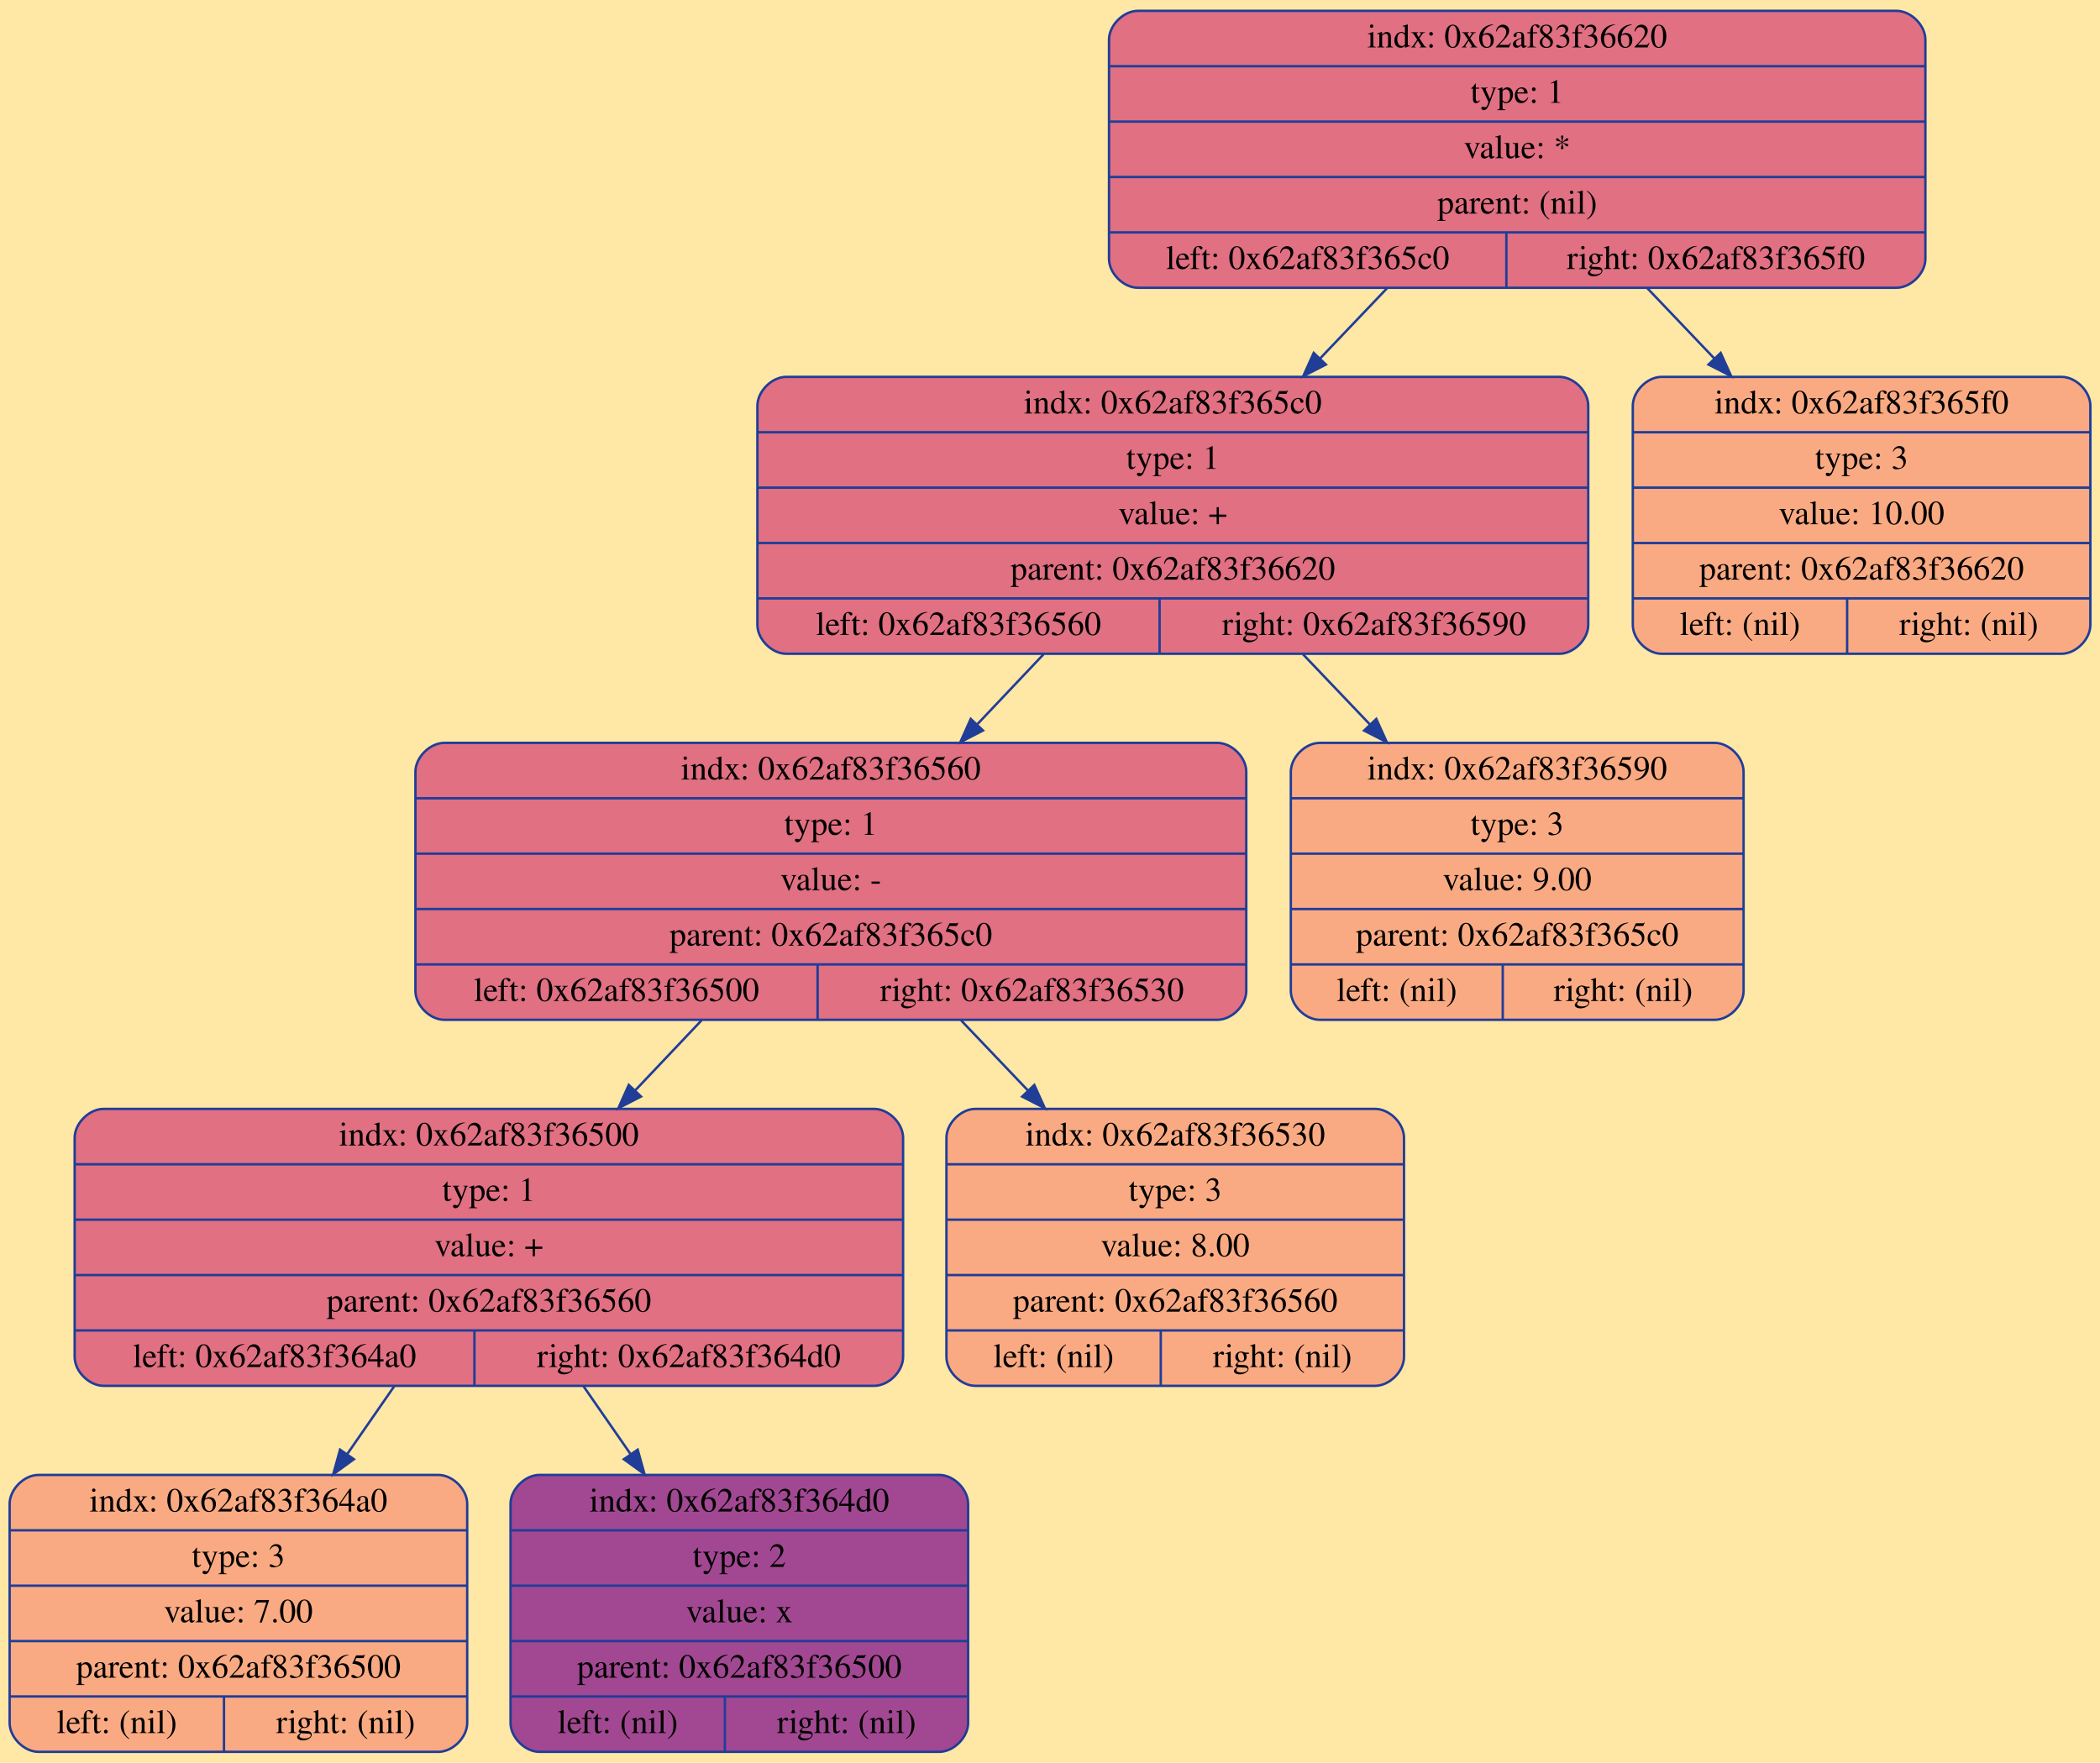
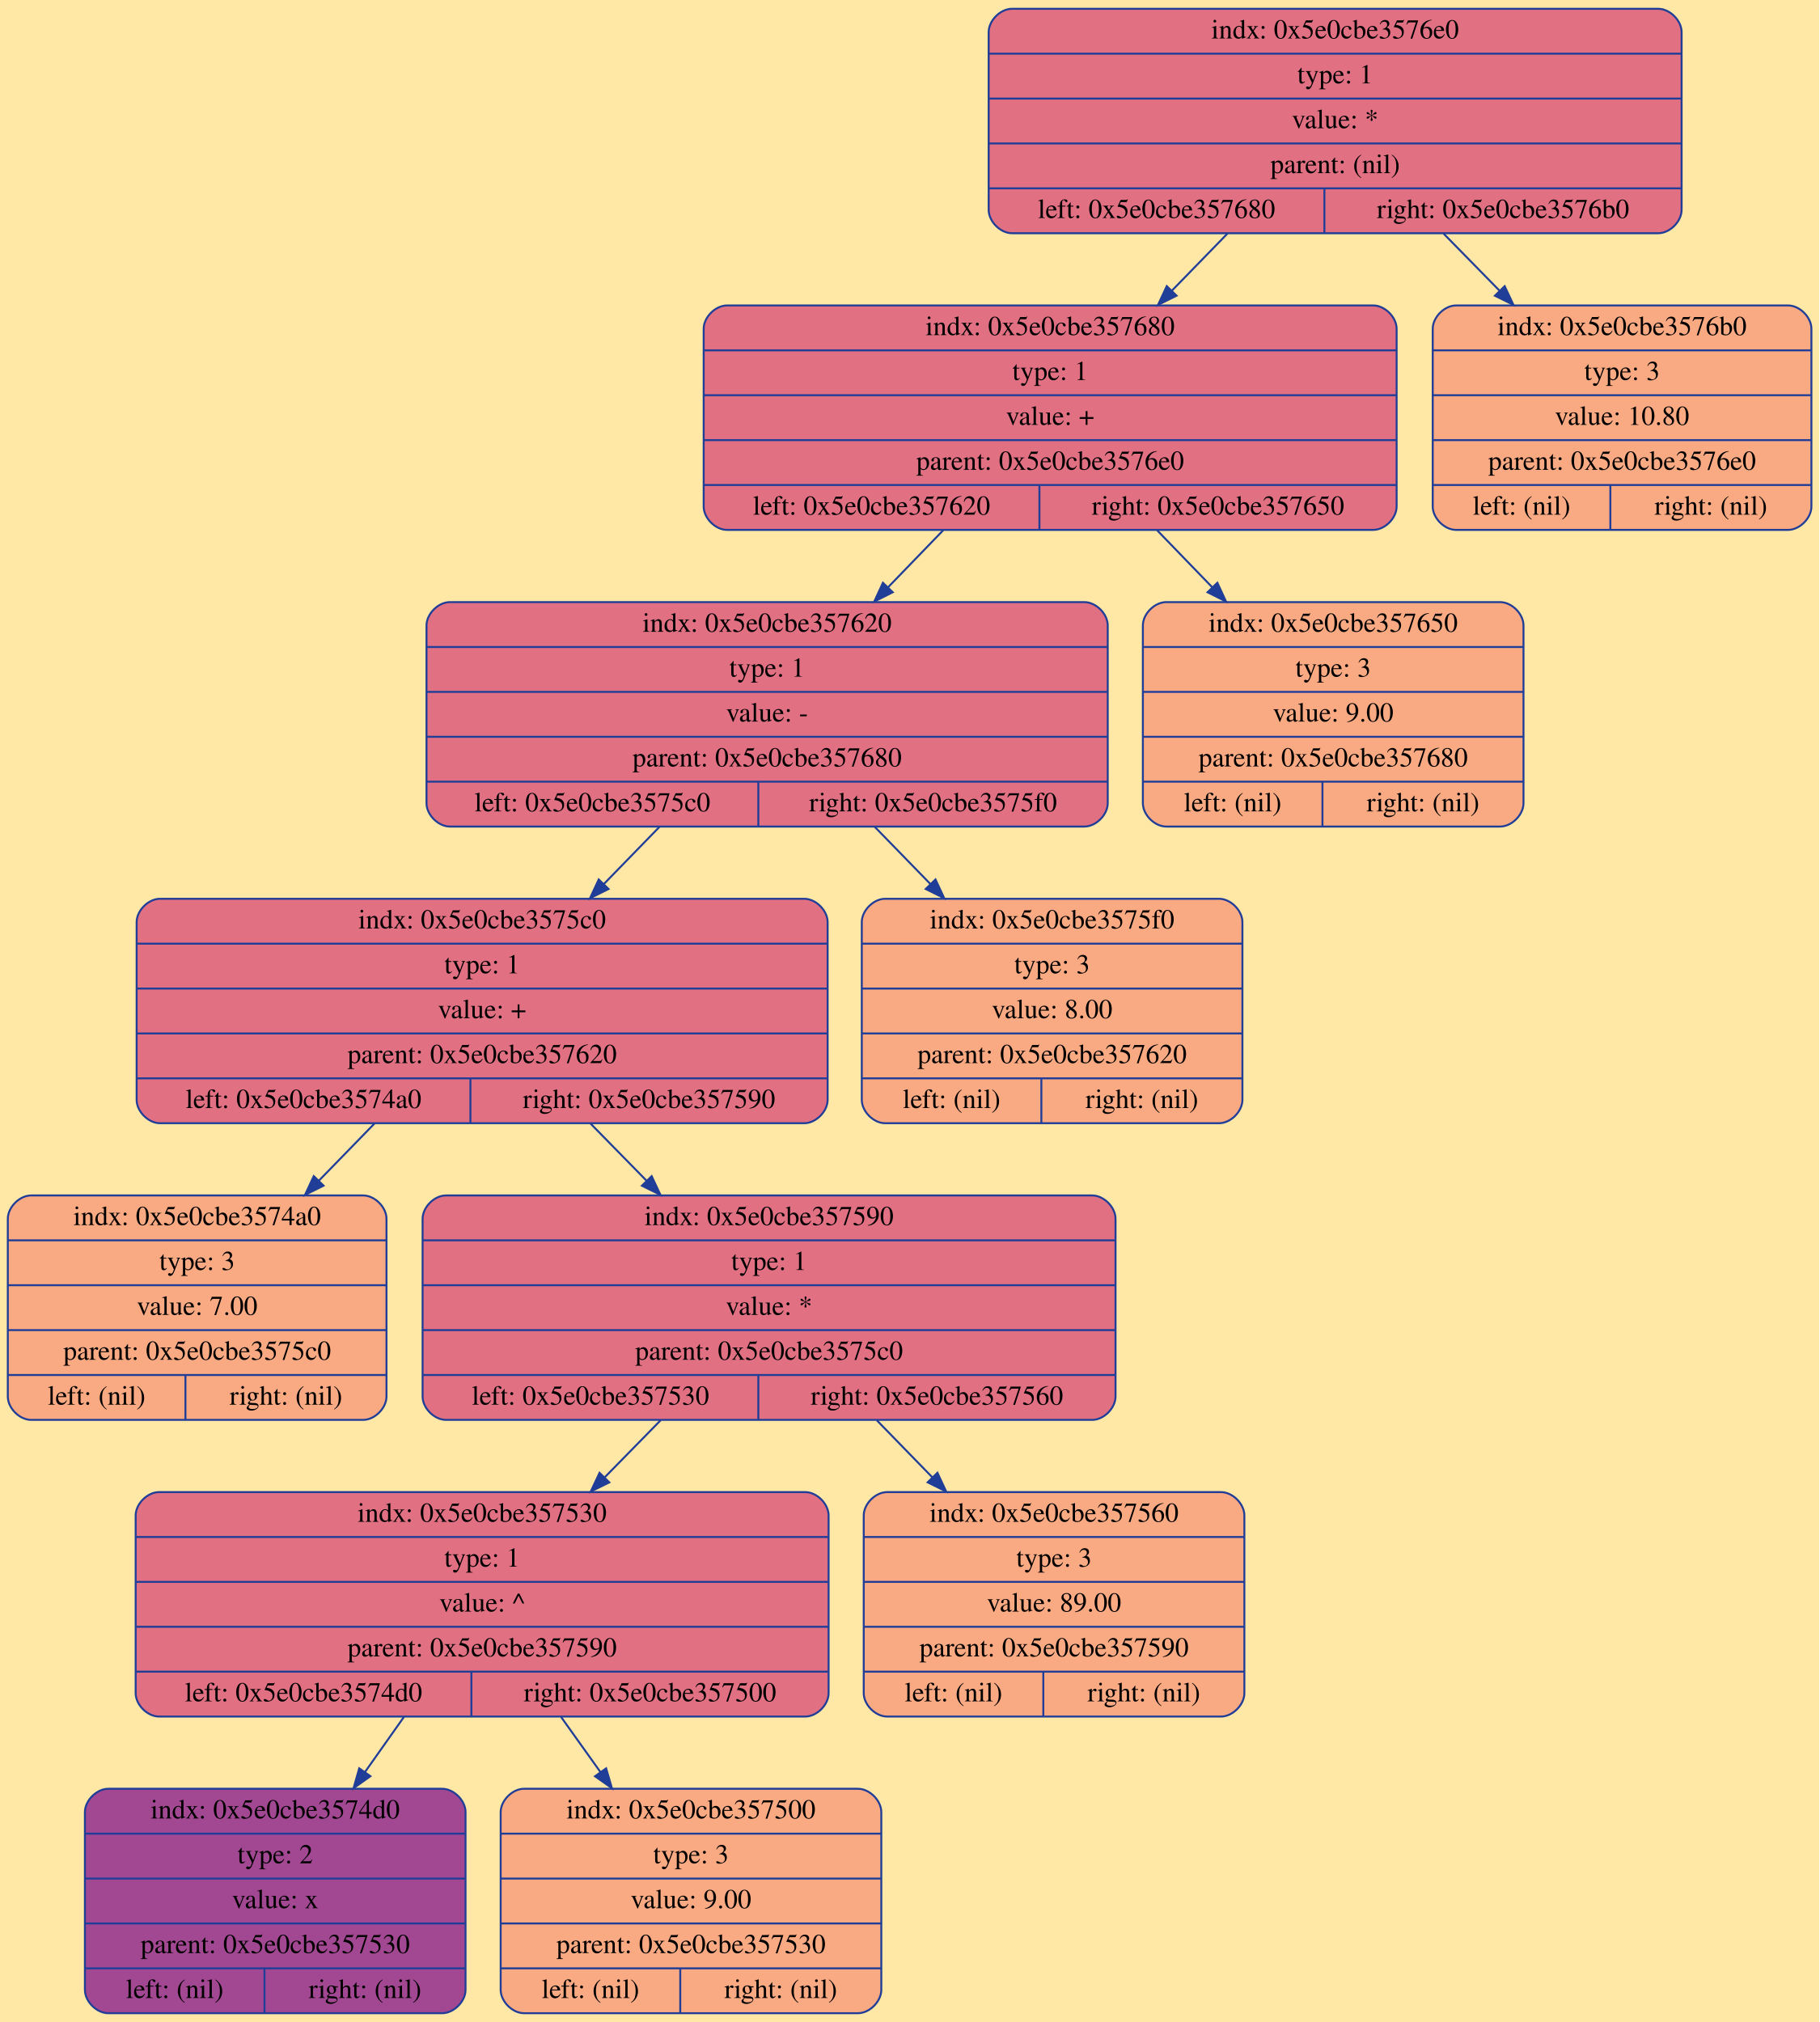
- <svg xmlns="http://www.w3.org/2000/svg" width="872pt" height="732pt" viewBox="0.00 0.00 872.00 732.00">
-   <g id="graph0" class="graph" transform="scale(1 1) rotate(0) translate(4 728)">
-     <polygon fill="#ffe7a5" stroke="transparent" points="-4,4 -4,-728 868,-728 868,4 -4,4" />
+ <svg xmlns="http://www.w3.org/2000/svg" width="932pt" height="1036pt" viewBox="0.00 0.00 932.00 1036.00">
+   <g id="graph0" class="graph" transform="scale(1 1) rotate(0) translate(4 1032)">
+     <polygon fill="#ffe7a5" stroke="transparent" points="-4,4 -4,-1032 928,-1032 928,4 -4,4" />
    <g id="node1" class="node">
-       <path fill="#e07082" stroke="#203d98" d="M468.5,-608.5C468.5,-608.5 783.5,-608.5 783.5,-608.5 789.5,-608.5 795.5,-614.5 795.5,-620.5 795.5,-620.5 795.5,-711.5 795.5,-711.5 795.5,-717.5 789.5,-723.5 783.5,-723.5 783.5,-723.5 468.5,-723.5 468.5,-723.5 462.5,-723.5 456.5,-717.5 456.5,-711.5 456.5,-711.5 456.5,-620.5 456.5,-620.5 456.5,-614.5 462.5,-608.5 468.5,-608.5" />
-       <text text-anchor="middle" x="626" y="-708.3" font-family="Times,serif" font-size="14.00">indx: 0x62af83f36620</text>
-       <polyline fill="none" stroke="#203d98" points="456.5,-700.5 795.5,-700.5 " />
-       <text text-anchor="middle" x="626" y="-685.3" font-family="Times,serif" font-size="14.00">type: 1</text>
-       <polyline fill="none" stroke="#203d98" points="456.5,-677.5 795.5,-677.5 " />
-       <text text-anchor="middle" x="626" y="-662.3" font-family="Times,serif" font-size="14.00">value: *</text>
-       <polyline fill="none" stroke="#203d98" points="456.5,-654.5 795.5,-654.5 " />
-       <text text-anchor="middle" x="626" y="-639.3" font-family="Times,serif" font-size="14.00">parent: (nil)</text>
-       <polyline fill="none" stroke="#203d98" points="456.5,-631.5 795.5,-631.5 " />
-       <text text-anchor="middle" x="539" y="-616.3" font-family="Times,serif" font-size="14.00">left: 0x62af83f365c0</text>
-       <polyline fill="none" stroke="#203d98" points="621.5,-608.5 621.5,-631.5 " />
-       <text text-anchor="middle" x="708.5" y="-616.3" font-family="Times,serif" font-size="14.00">right: 0x62af83f365f0</text>
+       <path fill="#e07082" stroke="#203d98" d="M514.5,-912.5C514.5,-912.5 845.5,-912.5 845.5,-912.5 851.5,-912.5 857.5,-918.5 857.5,-924.5 857.5,-924.5 857.5,-1015.5 857.5,-1015.5 857.5,-1021.5 851.5,-1027.5 845.5,-1027.5 845.5,-1027.5 514.5,-1027.5 514.5,-1027.5 508.5,-1027.5 502.5,-1021.5 502.5,-1015.5 502.5,-1015.5 502.5,-924.5 502.5,-924.5 502.5,-918.5 508.5,-912.5 514.5,-912.5" />
+       <text text-anchor="middle" x="680" y="-1012.3" font-family="Times,serif" font-size="14.00">indx: 0x5e0cbe3576e0</text>
+       <polyline fill="none" stroke="#203d98" points="502.5,-1004.5 857.5,-1004.5 " />
+       <text text-anchor="middle" x="680" y="-989.3" font-family="Times,serif" font-size="14.00">type: 1</text>
+       <polyline fill="none" stroke="#203d98" points="502.5,-981.5 857.5,-981.5 " />
+       <text text-anchor="middle" x="680" y="-966.3" font-family="Times,serif" font-size="14.00">value: *</text>
+       <polyline fill="none" stroke="#203d98" points="502.5,-958.5 857.5,-958.5 " />
+       <text text-anchor="middle" x="680" y="-943.3" font-family="Times,serif" font-size="14.00">parent: (nil)</text>
+       <polyline fill="none" stroke="#203d98" points="502.5,-935.5 857.5,-935.5 " />
+       <text text-anchor="middle" x="588.5" y="-920.3" font-family="Times,serif" font-size="14.00">left: 0x5e0cbe357680</text>
+       <polyline fill="none" stroke="#203d98" points="674.5,-912.5 674.5,-935.5 " />
+       <text text-anchor="middle" x="766" y="-920.3" font-family="Times,serif" font-size="14.00">right: 0x5e0cbe3576b0</text>
    </g>
    <g id="node2" class="node">
-       <path fill="#e07082" stroke="#203d98" d="M322.5,-456.5C322.5,-456.5 643.5,-456.5 643.5,-456.5 649.5,-456.5 655.5,-462.5 655.5,-468.5 655.5,-468.5 655.5,-559.5 655.5,-559.5 655.5,-565.5 649.5,-571.5 643.5,-571.5 643.5,-571.5 322.5,-571.5 322.5,-571.5 316.5,-571.5 310.5,-565.5 310.5,-559.5 310.5,-559.5 310.5,-468.5 310.5,-468.5 310.5,-462.5 316.5,-456.5 322.5,-456.5" />
-       <text text-anchor="middle" x="483" y="-556.3" font-family="Times,serif" font-size="14.00">indx: 0x62af83f365c0</text>
-       <polyline fill="none" stroke="#203d98" points="310.5,-548.5 655.5,-548.5 " />
-       <text text-anchor="middle" x="483" y="-533.3" font-family="Times,serif" font-size="14.00">type: 1</text>
-       <polyline fill="none" stroke="#203d98" points="310.5,-525.5 655.5,-525.5 " />
-       <text text-anchor="middle" x="483" y="-510.3" font-family="Times,serif" font-size="14.00">value: +</text>
-       <polyline fill="none" stroke="#203d98" points="310.5,-502.5 655.5,-502.5 " />
-       <text text-anchor="middle" x="483" y="-487.3" font-family="Times,serif" font-size="14.00">parent: 0x62af83f36620</text>
-       <polyline fill="none" stroke="#203d98" points="310.5,-479.5 655.5,-479.5 " />
-       <text text-anchor="middle" x="394" y="-464.3" font-family="Times,serif" font-size="14.00">left: 0x62af83f36560</text>
-       <polyline fill="none" stroke="#203d98" points="477.5,-456.5 477.5,-479.5 " />
-       <text text-anchor="middle" x="566.5" y="-464.3" font-family="Times,serif" font-size="14.00">right: 0x62af83f36590</text>
+       <path fill="#e07082" stroke="#203d98" d="M368.5,-760.5C368.5,-760.5 699.5,-760.5 699.5,-760.5 705.5,-760.5 711.5,-766.5 711.5,-772.5 711.5,-772.5 711.5,-863.5 711.5,-863.5 711.5,-869.5 705.5,-875.5 699.5,-875.5 699.5,-875.5 368.5,-875.5 368.5,-875.5 362.5,-875.5 356.5,-869.5 356.5,-863.5 356.5,-863.5 356.5,-772.5 356.5,-772.5 356.5,-766.5 362.5,-760.5 368.5,-760.5" />
+       <text text-anchor="middle" x="534" y="-860.3" font-family="Times,serif" font-size="14.00">indx: 0x5e0cbe357680</text>
+       <polyline fill="none" stroke="#203d98" points="356.5,-852.5 711.5,-852.5 " />
+       <text text-anchor="middle" x="534" y="-837.3" font-family="Times,serif" font-size="14.00">type: 1</text>
+       <polyline fill="none" stroke="#203d98" points="356.5,-829.5 711.5,-829.5 " />
+       <text text-anchor="middle" x="534" y="-814.3" font-family="Times,serif" font-size="14.00">value: +</text>
+       <polyline fill="none" stroke="#203d98" points="356.5,-806.5 711.5,-806.5 " />
+       <text text-anchor="middle" x="534" y="-791.3" font-family="Times,serif" font-size="14.00">parent: 0x5e0cbe3576e0</text>
+       <polyline fill="none" stroke="#203d98" points="356.5,-783.5 711.5,-783.5 " />
+       <text text-anchor="middle" x="442.5" y="-768.3" font-family="Times,serif" font-size="14.00">left: 0x5e0cbe357620</text>
+       <polyline fill="none" stroke="#203d98" points="528.5,-760.5 528.5,-783.5 " />
+       <text text-anchor="middle" x="620" y="-768.3" font-family="Times,serif" font-size="14.00">right: 0x5e0cbe357650</text>
    </g>
    <g id="edge1" class="edge">
-       <path fill="none" stroke="#203d98" d="M571.94,-608.29C562.86,-598.77 553.39,-588.83 544.15,-579.14" />
-       <polygon fill="#203d98" stroke="#203d98" points="546.57,-576.61 537.14,-571.79 541.51,-581.44 546.57,-576.61" />
+       <path fill="none" stroke="#203d98" d="M624.8,-912.29C615.54,-902.77 605.86,-892.83 596.43,-883.14" />
+       <polygon fill="#203d98" stroke="#203d98" points="598.76,-880.51 589.27,-875.79 593.74,-885.4 598.76,-880.51" />
+     </g>
+     <g id="node13" class="node">
+       <path fill="#faaa82" stroke="#203d98" d="M742,-760.5C742,-760.5 912,-760.5 912,-760.5 918,-760.5 924,-766.5 924,-772.5 924,-772.5 924,-863.5 924,-863.5 924,-869.5 918,-875.5 912,-875.5 912,-875.5 742,-875.5 742,-875.5 736,-875.5 730,-869.5 730,-863.5 730,-863.5 730,-772.5 730,-772.5 730,-766.5 736,-760.5 742,-760.5" />
+       <text text-anchor="middle" x="827" y="-860.3" font-family="Times,serif" font-size="14.00">indx: 0x5e0cbe3576b0</text>
+       <polyline fill="none" stroke="#203d98" points="730,-852.5 924,-852.5 " />
+       <text text-anchor="middle" x="827" y="-837.3" font-family="Times,serif" font-size="14.00">type: 3</text>
+       <polyline fill="none" stroke="#203d98" points="730,-829.5 924,-829.5 " />
+       <text text-anchor="middle" x="827" y="-814.3" font-family="Times,serif" font-size="14.00">value: 10.80</text>
+       <polyline fill="none" stroke="#203d98" points="730,-806.5 924,-806.5 " />
+       <text text-anchor="middle" x="827" y="-791.3" font-family="Times,serif" font-size="14.00">parent: 0x5e0cbe3576e0</text>
+       <polyline fill="none" stroke="#203d98" points="730,-783.5 924,-783.5 " />
+       <text text-anchor="middle" x="775.5" y="-768.3" font-family="Times,serif" font-size="14.00">left: (nil)</text>
+       <polyline fill="none" stroke="#203d98" points="821,-760.5 821,-783.5 " />
+       <text text-anchor="middle" x="872.5" y="-768.3" font-family="Times,serif" font-size="14.00">right: (nil)</text>
+     </g>
+     <g id="edge12" class="edge">
+       <path fill="none" stroke="#203d98" d="M735.57,-912.29C744.9,-902.77 754.64,-892.83 764.14,-883.14" />
+       <polygon fill="#203d98" stroke="#203d98" points="766.85,-885.38 771.35,-875.79 761.85,-880.48 766.85,-885.38" />
+     </g>
+     <g id="node3" class="node">
+       <path fill="#e07082" stroke="#203d98" d="M226.5,-608.5C226.5,-608.5 551.5,-608.5 551.5,-608.5 557.5,-608.5 563.5,-614.5 563.5,-620.5 563.5,-620.5 563.5,-711.5 563.5,-711.5 563.5,-717.5 557.5,-723.5 551.5,-723.5 551.5,-723.5 226.5,-723.5 226.5,-723.5 220.5,-723.5 214.5,-717.5 214.5,-711.5 214.5,-711.5 214.5,-620.5 214.5,-620.5 214.5,-614.5 220.5,-608.5 226.5,-608.5" />
+       <text text-anchor="middle" x="389" y="-708.3" font-family="Times,serif" font-size="14.00">indx: 0x5e0cbe357620</text>
+       <polyline fill="none" stroke="#203d98" points="214.5,-700.5 563.5,-700.5 " />
+       <text text-anchor="middle" x="389" y="-685.3" font-family="Times,serif" font-size="14.00">type: 1</text>
+       <polyline fill="none" stroke="#203d98" points="214.5,-677.5 563.5,-677.5 " />
+       <text text-anchor="middle" x="389" y="-662.3" font-family="Times,serif" font-size="14.00">value: -</text>
+       <polyline fill="none" stroke="#203d98" points="214.5,-654.5 563.5,-654.5 " />
+       <text text-anchor="middle" x="389" y="-639.3" font-family="Times,serif" font-size="14.00">parent: 0x5e0cbe357680</text>
+       <polyline fill="none" stroke="#203d98" points="214.5,-631.5 563.5,-631.5 " />
+       <text text-anchor="middle" x="299.5" y="-616.3" font-family="Times,serif" font-size="14.00">left: 0x5e0cbe3575c0</text>
+       <polyline fill="none" stroke="#203d98" points="384.5,-608.5 384.5,-631.5 " />
+       <text text-anchor="middle" x="474" y="-616.3" font-family="Times,serif" font-size="14.00">right: 0x5e0cbe3575f0</text>
+     </g>
+     <g id="edge2" class="edge">
+       <path fill="none" stroke="#203d98" d="M479.18,-760.29C469.98,-750.77 460.37,-740.83 451,-731.14" />
+       <polygon fill="#203d98" stroke="#203d98" points="453.36,-728.55 443.9,-723.79 448.33,-733.41 453.36,-728.55" />
+     </g>
+     <g id="node12" class="node">
+       <path fill="#faaa82" stroke="#203d98" d="M593.5,-608.5C593.5,-608.5 764.5,-608.5 764.5,-608.5 770.5,-608.5 776.5,-614.5 776.5,-620.5 776.5,-620.5 776.5,-711.5 776.5,-711.5 776.5,-717.5 770.5,-723.5 764.5,-723.5 764.5,-723.5 593.5,-723.5 593.5,-723.5 587.5,-723.5 581.5,-717.5 581.5,-711.5 581.5,-711.5 581.5,-620.5 581.5,-620.5 581.5,-614.5 587.5,-608.5 593.5,-608.5" />
+       <text text-anchor="middle" x="679" y="-708.3" font-family="Times,serif" font-size="14.00">indx: 0x5e0cbe357650</text>
+       <polyline fill="none" stroke="#203d98" points="581.5,-700.5 776.5,-700.5 " />
+       <text text-anchor="middle" x="679" y="-685.3" font-family="Times,serif" font-size="14.00">type: 3</text>
+       <polyline fill="none" stroke="#203d98" points="581.5,-677.5 776.5,-677.5 " />
+       <text text-anchor="middle" x="679" y="-662.3" font-family="Times,serif" font-size="14.00">value: 9.00</text>
+       <polyline fill="none" stroke="#203d98" points="581.5,-654.5 776.5,-654.5 " />
+       <text text-anchor="middle" x="679" y="-639.3" font-family="Times,serif" font-size="14.00">parent: 0x5e0cbe357680</text>
+       <polyline fill="none" stroke="#203d98" points="581.5,-631.5 776.5,-631.5 " />
+       <text text-anchor="middle" x="627.5" y="-616.3" font-family="Times,serif" font-size="14.00">left: (nil)</text>
+       <polyline fill="none" stroke="#203d98" points="673.5,-608.5 673.5,-631.5 " />
+       <text text-anchor="middle" x="725" y="-616.3" font-family="Times,serif" font-size="14.00">right: (nil)</text>
+     </g>
+     <g id="edge11" class="edge">
+       <path fill="none" stroke="#203d98" d="M588.82,-760.29C598.02,-750.77 607.63,-740.83 617,-731.14" />
+       <polygon fill="#203d98" stroke="#203d98" points="619.67,-733.41 624.1,-723.79 614.64,-728.55 619.67,-733.41" />
+     </g>
+     <g id="node4" class="node">
+       <path fill="#e07082" stroke="#203d98" d="M78,-456.5C78,-456.5 408,-456.5 408,-456.5 414,-456.5 420,-462.5 420,-468.5 420,-468.5 420,-559.5 420,-559.5 420,-565.5 414,-571.5 408,-571.5 408,-571.5 78,-571.5 78,-571.5 72,-571.5 66,-565.5 66,-559.5 66,-559.5 66,-468.5 66,-468.5 66,-462.5 72,-456.5 78,-456.5" />
+       <text text-anchor="middle" x="243" y="-556.3" font-family="Times,serif" font-size="14.00">indx: 0x5e0cbe3575c0</text>
+       <polyline fill="none" stroke="#203d98" points="66,-548.5 420,-548.5 " />
+       <text text-anchor="middle" x="243" y="-533.3" font-family="Times,serif" font-size="14.00">type: 1</text>
+       <polyline fill="none" stroke="#203d98" points="66,-525.5 420,-525.5 " />
+       <text text-anchor="middle" x="243" y="-510.3" font-family="Times,serif" font-size="14.00">value: +</text>
+       <polyline fill="none" stroke="#203d98" points="66,-502.5 420,-502.5 " />
+       <text text-anchor="middle" x="243" y="-487.3" font-family="Times,serif" font-size="14.00">parent: 0x5e0cbe357620</text>
+       <polyline fill="none" stroke="#203d98" points="66,-479.5 420,-479.5 " />
+       <text text-anchor="middle" x="151.5" y="-464.3" font-family="Times,serif" font-size="14.00">left: 0x5e0cbe3574a0</text>
+       <polyline fill="none" stroke="#203d98" points="237,-456.5 237,-479.5 " />
+       <text text-anchor="middle" x="328.5" y="-464.3" font-family="Times,serif" font-size="14.00">right: 0x5e0cbe357590</text>
+     </g>
+     <g id="edge3" class="edge">
+       <path fill="none" stroke="#203d98" d="M333.8,-608.29C324.54,-598.77 314.86,-588.83 305.43,-579.14" />
+       <polygon fill="#203d98" stroke="#203d98" points="307.76,-576.51 298.27,-571.79 302.74,-581.4 307.76,-576.51" />
+     </g>
+     <g id="node11" class="node">
+       <path fill="#faaa82" stroke="#203d98" d="M449.5,-456.5C449.5,-456.5 620.5,-456.5 620.5,-456.5 626.5,-456.5 632.5,-462.5 632.5,-468.5 632.5,-468.5 632.5,-559.5 632.5,-559.5 632.5,-565.5 626.5,-571.5 620.5,-571.5 620.5,-571.5 449.5,-571.5 449.5,-571.5 443.5,-571.5 437.5,-565.5 437.5,-559.5 437.5,-559.5 437.5,-468.5 437.5,-468.5 437.5,-462.5 443.5,-456.5 449.5,-456.5" />
+       <text text-anchor="middle" x="535" y="-556.3" font-family="Times,serif" font-size="14.00">indx: 0x5e0cbe3575f0</text>
+       <polyline fill="none" stroke="#203d98" points="437.5,-548.5 632.5,-548.5 " />
+       <text text-anchor="middle" x="535" y="-533.3" font-family="Times,serif" font-size="14.00">type: 3</text>
+       <polyline fill="none" stroke="#203d98" points="437.5,-525.5 632.5,-525.5 " />
+       <text text-anchor="middle" x="535" y="-510.3" font-family="Times,serif" font-size="14.00">value: 8.00</text>
+       <polyline fill="none" stroke="#203d98" points="437.5,-502.5 632.5,-502.5 " />
+       <text text-anchor="middle" x="535" y="-487.3" font-family="Times,serif" font-size="14.00">parent: 0x5e0cbe357620</text>
+       <polyline fill="none" stroke="#203d98" points="437.5,-479.5 632.5,-479.5 " />
+       <text text-anchor="middle" x="483.5" y="-464.3" font-family="Times,serif" font-size="14.00">left: (nil)</text>
+       <polyline fill="none" stroke="#203d98" points="529.5,-456.5 529.5,-479.5 " />
+       <text text-anchor="middle" x="581" y="-464.3" font-family="Times,serif" font-size="14.00">right: (nil)</text>
+     </g>
+     <g id="edge10" class="edge">
+       <path fill="none" stroke="#203d98" d="M444.2,-608.29C453.46,-598.77 463.14,-588.83 472.57,-579.14" />
+       <polygon fill="#203d98" stroke="#203d98" points="475.26,-581.4 479.73,-571.79 470.24,-576.51 475.26,-581.4" />
+     </g>
+     <g id="node5" class="node">
+       <path fill="#faaa82" stroke="#203d98" d="M12,-304.5C12,-304.5 182,-304.5 182,-304.5 188,-304.5 194,-310.5 194,-316.5 194,-316.5 194,-407.5 194,-407.5 194,-413.5 188,-419.5 182,-419.5 182,-419.5 12,-419.5 12,-419.5 6,-419.5 0,-413.5 0,-407.5 0,-407.5 0,-316.5 0,-316.5 0,-310.5 6,-304.5 12,-304.5" />
+       <text text-anchor="middle" x="97" y="-404.3" font-family="Times,serif" font-size="14.00">indx: 0x5e0cbe3574a0</text>
+       <polyline fill="none" stroke="#203d98" points="0,-396.5 194,-396.5 " />
+       <text text-anchor="middle" x="97" y="-381.3" font-family="Times,serif" font-size="14.00">type: 3</text>
+       <polyline fill="none" stroke="#203d98" points="0,-373.5 194,-373.5 " />
+       <text text-anchor="middle" x="97" y="-358.3" font-family="Times,serif" font-size="14.00">value: 7.00</text>
+       <polyline fill="none" stroke="#203d98" points="0,-350.5 194,-350.5 " />
+       <text text-anchor="middle" x="97" y="-335.3" font-family="Times,serif" font-size="14.00">parent: 0x5e0cbe3575c0</text>
+       <polyline fill="none" stroke="#203d98" points="0,-327.5 194,-327.5 " />
+       <text text-anchor="middle" x="45.5" y="-312.3" font-family="Times,serif" font-size="14.00">left: (nil)</text>
+       <polyline fill="none" stroke="#203d98" points="91,-304.5 91,-327.5 " />
+       <text text-anchor="middle" x="142.5" y="-312.3" font-family="Times,serif" font-size="14.00">right: (nil)</text>
+     </g>
+     <g id="edge4" class="edge">
+       <path fill="none" stroke="#203d98" d="M187.8,-456.29C178.54,-446.77 168.86,-436.83 159.43,-427.14" />
+       <polygon fill="#203d98" stroke="#203d98" points="161.76,-424.51 152.27,-419.79 156.74,-429.4 161.76,-424.51" />
+     </g>
+     <g id="node6" class="node">
+       <path fill="#e07082" stroke="#203d98" d="M224.5,-304.5C224.5,-304.5 555.5,-304.5 555.5,-304.5 561.5,-304.5 567.5,-310.5 567.5,-316.5 567.5,-316.5 567.5,-407.5 567.5,-407.5 567.5,-413.5 561.5,-419.5 555.5,-419.5 555.5,-419.5 224.5,-419.5 224.5,-419.5 218.5,-419.5 212.5,-413.5 212.5,-407.5 212.5,-407.5 212.5,-316.5 212.5,-316.5 212.5,-310.5 218.5,-304.5 224.5,-304.5" />
+       <text text-anchor="middle" x="390" y="-404.3" font-family="Times,serif" font-size="14.00">indx: 0x5e0cbe357590</text>
+       <polyline fill="none" stroke="#203d98" points="212.5,-396.5 567.5,-396.5 " />
+       <text text-anchor="middle" x="390" y="-381.3" font-family="Times,serif" font-size="14.00">type: 1</text>
+       <polyline fill="none" stroke="#203d98" points="212.5,-373.5 567.5,-373.5 " />
+       <text text-anchor="middle" x="390" y="-358.3" font-family="Times,serif" font-size="14.00">value: *</text>
+       <polyline fill="none" stroke="#203d98" points="212.5,-350.5 567.5,-350.5 " />
+       <text text-anchor="middle" x="390" y="-335.3" font-family="Times,serif" font-size="14.00">parent: 0x5e0cbe3575c0</text>
+       <polyline fill="none" stroke="#203d98" points="212.5,-327.5 567.5,-327.5 " />
+       <text text-anchor="middle" x="298.5" y="-312.3" font-family="Times,serif" font-size="14.00">left: 0x5e0cbe357530</text>
+       <polyline fill="none" stroke="#203d98" points="384.5,-304.5 384.5,-327.5 " />
+       <text text-anchor="middle" x="476" y="-312.3" font-family="Times,serif" font-size="14.00">right: 0x5e0cbe357560</text>
+     </g>
+     <g id="edge5" class="edge">
+       <path fill="none" stroke="#203d98" d="M298.57,-456.29C307.9,-446.77 317.64,-436.83 327.14,-427.14" />
+       <polygon fill="#203d98" stroke="#203d98" points="329.85,-429.38 334.35,-419.79 324.85,-424.48 329.85,-429.38" />
+     </g>
+     <g id="node7" class="node">
+       <path fill="#e07082" stroke="#203d98" d="M77.5,-152.5C77.5,-152.5 408.5,-152.5 408.5,-152.5 414.5,-152.5 420.5,-158.5 420.5,-164.5 420.5,-164.5 420.5,-255.5 420.5,-255.5 420.5,-261.5 414.5,-267.5 408.5,-267.5 408.5,-267.5 77.5,-267.5 77.5,-267.5 71.5,-267.5 65.5,-261.5 65.5,-255.5 65.5,-255.5 65.5,-164.5 65.5,-164.5 65.5,-158.5 71.5,-152.5 77.5,-152.5" />
+       <text text-anchor="middle" x="243" y="-252.3" font-family="Times,serif" font-size="14.00">indx: 0x5e0cbe357530</text>
+       <polyline fill="none" stroke="#203d98" points="65.5,-244.5 420.5,-244.5 " />
+       <text text-anchor="middle" x="243" y="-229.3" font-family="Times,serif" font-size="14.00">type: 1</text>
+       <polyline fill="none" stroke="#203d98" points="65.5,-221.5 420.5,-221.5 " />
+       <text text-anchor="middle" x="243" y="-206.3" font-family="Times,serif" font-size="14.00">value: ^</text>
+       <polyline fill="none" stroke="#203d98" points="65.5,-198.5 420.5,-198.5 " />
+       <text text-anchor="middle" x="243" y="-183.3" font-family="Times,serif" font-size="14.00">parent: 0x5e0cbe357590</text>
+       <polyline fill="none" stroke="#203d98" points="65.5,-175.5 420.5,-175.5 " />
+       <text text-anchor="middle" x="151.5" y="-160.3" font-family="Times,serif" font-size="14.00">left: 0x5e0cbe3574d0</text>
+       <polyline fill="none" stroke="#203d98" points="237.5,-152.5 237.5,-175.5 " />
+       <text text-anchor="middle" x="329" y="-160.3" font-family="Times,serif" font-size="14.00">right: 0x5e0cbe357500</text>
+     </g>
+     <g id="edge6" class="edge">
+       <path fill="none" stroke="#203d98" d="M334.43,-304.29C325.1,-294.77 315.36,-284.83 305.86,-275.14" />
+       <polygon fill="#203d98" stroke="#203d98" points="308.15,-272.48 298.65,-267.79 303.15,-277.38 308.15,-272.48" />
+     </g>
+     <g id="node10" class="node">
+       <path fill="#faaa82" stroke="#203d98" d="M450.5,-152.5C450.5,-152.5 621.5,-152.5 621.5,-152.5 627.5,-152.5 633.5,-158.5 633.5,-164.5 633.5,-164.5 633.5,-255.5 633.5,-255.5 633.5,-261.5 627.5,-267.5 621.5,-267.5 621.5,-267.5 450.5,-267.5 450.5,-267.5 444.5,-267.5 438.5,-261.5 438.5,-255.5 438.5,-255.5 438.5,-164.5 438.5,-164.5 438.5,-158.5 444.5,-152.5 450.5,-152.5" />
+       <text text-anchor="middle" x="536" y="-252.3" font-family="Times,serif" font-size="14.00">indx: 0x5e0cbe357560</text>
+       <polyline fill="none" stroke="#203d98" points="438.5,-244.5 633.5,-244.5 " />
+       <text text-anchor="middle" x="536" y="-229.3" font-family="Times,serif" font-size="14.00">type: 3</text>
+       <polyline fill="none" stroke="#203d98" points="438.5,-221.5 633.5,-221.5 " />
+       <text text-anchor="middle" x="536" y="-206.3" font-family="Times,serif" font-size="14.00">value: 89.00</text>
+       <polyline fill="none" stroke="#203d98" points="438.5,-198.5 633.5,-198.5 " />
+       <text text-anchor="middle" x="536" y="-183.3" font-family="Times,serif" font-size="14.00">parent: 0x5e0cbe357590</text>
+       <polyline fill="none" stroke="#203d98" points="438.5,-175.5 633.5,-175.5 " />
+       <text text-anchor="middle" x="484.5" y="-160.3" font-family="Times,serif" font-size="14.00">left: (nil)</text>
+       <polyline fill="none" stroke="#203d98" points="530.5,-152.5 530.5,-175.5 " />
+       <text text-anchor="middle" x="582" y="-160.3" font-family="Times,serif" font-size="14.00">right: (nil)</text>
+     </g>
+     <g id="edge9" class="edge">
+       <path fill="none" stroke="#203d98" d="M445.2,-304.29C454.46,-294.77 464.14,-284.83 473.57,-275.14" />
+       <polygon fill="#203d98" stroke="#203d98" points="476.26,-277.4 480.73,-267.79 471.24,-272.51 476.26,-277.4" />
+     </g>
+     <g id="node8" class="node">
+       <path fill="#a24892" stroke="#203d98" d="M51.5,-0.5C51.5,-0.5 222.5,-0.5 222.5,-0.5 228.5,-0.5 234.5,-6.5 234.5,-12.5 234.5,-12.5 234.5,-103.5 234.5,-103.5 234.5,-109.5 228.5,-115.5 222.5,-115.5 222.5,-115.5 51.5,-115.5 51.5,-115.5 45.5,-115.5 39.5,-109.5 39.5,-103.5 39.5,-103.5 39.5,-12.5 39.5,-12.5 39.5,-6.5 45.5,-0.5 51.5,-0.5" />
+       <text text-anchor="middle" x="137" y="-100.3" font-family="Times,serif" font-size="14.00">indx: 0x5e0cbe3574d0</text>
+       <polyline fill="none" stroke="#203d98" points="39.5,-92.5 234.5,-92.5 " />
+       <text text-anchor="middle" x="137" y="-77.3" font-family="Times,serif" font-size="14.00">type: 2</text>
+       <polyline fill="none" stroke="#203d98" points="39.5,-69.5 234.5,-69.5 " />
+       <text text-anchor="middle" x="137" y="-54.3" font-family="Times,serif" font-size="14.00">value: x</text>
+       <polyline fill="none" stroke="#203d98" points="39.5,-46.5 234.5,-46.5 " />
+       <text text-anchor="middle" x="137" y="-31.3" font-family="Times,serif" font-size="14.00">parent: 0x5e0cbe357530</text>
+       <polyline fill="none" stroke="#203d98" points="39.5,-23.5 234.5,-23.5 " />
+       <text text-anchor="middle" x="85.5" y="-8.3" font-family="Times,serif" font-size="14.00">left: (nil)</text>
+       <polyline fill="none" stroke="#203d98" points="131.5,-0.5 131.5,-23.5 " />
+       <text text-anchor="middle" x="183" y="-8.3" font-family="Times,serif" font-size="14.00">right: (nil)</text>
+     </g>
+     <g id="edge7" class="edge">
+       <path fill="none" stroke="#203d98" d="M202.93,-152.29C196.4,-143.05 189.59,-133.42 182.93,-124" />
+       <polygon fill="#203d98" stroke="#203d98" points="185.76,-121.94 177.13,-115.79 180.04,-125.98 185.76,-121.94" />
    </g>
    <g id="node9" class="node">
-       <path fill="#faaa82" stroke="#203d98" d="M686,-456.5C686,-456.5 852,-456.5 852,-456.5 858,-456.5 864,-462.5 864,-468.5 864,-468.5 864,-559.5 864,-559.5 864,-565.5 858,-571.5 852,-571.5 852,-571.5 686,-571.5 686,-571.5 680,-571.5 674,-565.5 674,-559.5 674,-559.5 674,-468.5 674,-468.5 674,-462.5 680,-456.5 686,-456.5" />
-       <text text-anchor="middle" x="769" y="-556.3" font-family="Times,serif" font-size="14.00">indx: 0x62af83f365f0</text>
-       <polyline fill="none" stroke="#203d98" points="674,-548.5 864,-548.5 " />
-       <text text-anchor="middle" x="769" y="-533.3" font-family="Times,serif" font-size="14.00">type: 3</text>
-       <polyline fill="none" stroke="#203d98" points="674,-525.5 864,-525.5 " />
-       <text text-anchor="middle" x="769" y="-510.3" font-family="Times,serif" font-size="14.00">value: 10.00</text>
-       <polyline fill="none" stroke="#203d98" points="674,-502.5 864,-502.5 " />
-       <text text-anchor="middle" x="769" y="-487.3" font-family="Times,serif" font-size="14.00">parent: 0x62af83f36620</text>
-       <polyline fill="none" stroke="#203d98" points="674,-479.5 864,-479.5 " />
-       <text text-anchor="middle" x="718.5" y="-464.3" font-family="Times,serif" font-size="14.00">left: (nil)</text>
-       <polyline fill="none" stroke="#203d98" points="763,-456.5 763,-479.5 " />
-       <text text-anchor="middle" x="813.5" y="-464.3" font-family="Times,serif" font-size="14.00">right: (nil)</text>
+       <path fill="#faaa82" stroke="#203d98" d="M264.5,-0.5C264.5,-0.5 435.5,-0.5 435.5,-0.5 441.5,-0.5 447.5,-6.5 447.5,-12.5 447.5,-12.5 447.5,-103.5 447.5,-103.5 447.5,-109.5 441.5,-115.5 435.5,-115.5 435.5,-115.5 264.5,-115.5 264.5,-115.5 258.5,-115.5 252.5,-109.5 252.5,-103.5 252.5,-103.5 252.5,-12.5 252.5,-12.5 252.5,-6.5 258.5,-0.5 264.5,-0.5" />
+       <text text-anchor="middle" x="350" y="-100.3" font-family="Times,serif" font-size="14.00">indx: 0x5e0cbe357500</text>
+       <polyline fill="none" stroke="#203d98" points="252.5,-92.5 447.5,-92.5 " />
+       <text text-anchor="middle" x="350" y="-77.3" font-family="Times,serif" font-size="14.00">type: 3</text>
+       <polyline fill="none" stroke="#203d98" points="252.5,-69.5 447.5,-69.5 " />
+       <text text-anchor="middle" x="350" y="-54.3" font-family="Times,serif" font-size="14.00">value: 9.00</text>
+       <polyline fill="none" stroke="#203d98" points="252.5,-46.5 447.5,-46.5 " />
+       <text text-anchor="middle" x="350" y="-31.3" font-family="Times,serif" font-size="14.00">parent: 0x5e0cbe357530</text>
+       <polyline fill="none" stroke="#203d98" points="252.5,-23.5 447.5,-23.5 " />
+       <text text-anchor="middle" x="298.5" y="-8.3" font-family="Times,serif" font-size="14.00">left: (nil)</text>
+       <polyline fill="none" stroke="#203d98" points="344.5,-0.5 344.5,-23.5 " />
+       <text text-anchor="middle" x="396" y="-8.3" font-family="Times,serif" font-size="14.00">right: (nil)</text>
    </g>
    <g id="edge8" class="edge">
-       <path fill="none" stroke="#203d98" d="M680.06,-608.29C689.14,-598.77 698.61,-588.83 707.85,-579.14" />
-       <polygon fill="#203d98" stroke="#203d98" points="710.49,-581.44 714.86,-571.79 705.43,-576.61 710.49,-581.44" />
-     </g>
-     <g id="node3" class="node">
-       <path fill="#e07082" stroke="#203d98" d="M180.5,-304.5C180.5,-304.5 501.5,-304.5 501.5,-304.5 507.5,-304.5 513.5,-310.5 513.5,-316.5 513.5,-316.5 513.5,-407.5 513.5,-407.5 513.5,-413.5 507.5,-419.5 501.5,-419.5 501.5,-419.5 180.5,-419.5 180.5,-419.5 174.5,-419.5 168.5,-413.5 168.5,-407.5 168.5,-407.5 168.5,-316.5 168.5,-316.5 168.5,-310.5 174.5,-304.5 180.5,-304.5" />
-       <text text-anchor="middle" x="341" y="-404.3" font-family="Times,serif" font-size="14.00">indx: 0x62af83f36560</text>
-       <polyline fill="none" stroke="#203d98" points="168.5,-396.5 513.5,-396.5 " />
-       <text text-anchor="middle" x="341" y="-381.3" font-family="Times,serif" font-size="14.00">type: 1</text>
-       <polyline fill="none" stroke="#203d98" points="168.5,-373.5 513.5,-373.5 " />
-       <text text-anchor="middle" x="341" y="-358.3" font-family="Times,serif" font-size="14.00">value: -</text>
-       <polyline fill="none" stroke="#203d98" points="168.5,-350.5 513.5,-350.5 " />
-       <text text-anchor="middle" x="341" y="-335.3" font-family="Times,serif" font-size="14.00">parent: 0x62af83f365c0</text>
-       <polyline fill="none" stroke="#203d98" points="168.5,-327.5 513.5,-327.5 " />
-       <text text-anchor="middle" x="252" y="-312.3" font-family="Times,serif" font-size="14.00">left: 0x62af83f36500</text>
-       <polyline fill="none" stroke="#203d98" points="335.5,-304.5 335.5,-327.5 " />
-       <text text-anchor="middle" x="424.5" y="-312.3" font-family="Times,serif" font-size="14.00">right: 0x62af83f36530</text>
-     </g>
-     <g id="edge2" class="edge">
-       <path fill="none" stroke="#203d98" d="M429.32,-456.29C420.3,-446.77 410.89,-436.83 401.72,-427.14" />
-       <polygon fill="#203d98" stroke="#203d98" points="404.18,-424.64 394.76,-419.79 399.09,-429.46 404.18,-424.64" />
-     </g>
-     <g id="node8" class="node">
-       <path fill="#faaa82" stroke="#203d98" d="M544,-304.5C544,-304.5 708,-304.5 708,-304.5 714,-304.5 720,-310.5 720,-316.5 720,-316.5 720,-407.5 720,-407.5 720,-413.5 714,-419.5 708,-419.5 708,-419.5 544,-419.5 544,-419.5 538,-419.5 532,-413.5 532,-407.5 532,-407.5 532,-316.5 532,-316.5 532,-310.5 538,-304.5 544,-304.5" />
-       <text text-anchor="middle" x="626" y="-404.3" font-family="Times,serif" font-size="14.00">indx: 0x62af83f36590</text>
-       <polyline fill="none" stroke="#203d98" points="532,-396.5 720,-396.5 " />
-       <text text-anchor="middle" x="626" y="-381.3" font-family="Times,serif" font-size="14.00">type: 3</text>
-       <polyline fill="none" stroke="#203d98" points="532,-373.5 720,-373.5 " />
-       <text text-anchor="middle" x="626" y="-358.3" font-family="Times,serif" font-size="14.00">value: 9.00</text>
-       <polyline fill="none" stroke="#203d98" points="532,-350.5 720,-350.5 " />
-       <text text-anchor="middle" x="626" y="-335.3" font-family="Times,serif" font-size="14.00">parent: 0x62af83f365c0</text>
-       <polyline fill="none" stroke="#203d98" points="532,-327.5 720,-327.5 " />
-       <text text-anchor="middle" x="576" y="-312.3" font-family="Times,serif" font-size="14.00">left: (nil)</text>
-       <polyline fill="none" stroke="#203d98" points="620,-304.5 620,-327.5 " />
-       <text text-anchor="middle" x="670" y="-312.3" font-family="Times,serif" font-size="14.00">right: (nil)</text>
-     </g>
-     <g id="edge7" class="edge">
-       <path fill="none" stroke="#203d98" d="M537.06,-456.29C546.14,-446.77 555.61,-436.83 564.85,-427.14" />
-       <polygon fill="#203d98" stroke="#203d98" points="567.49,-429.44 571.86,-419.79 562.43,-424.61 567.49,-429.44" />
-     </g>
-     <g id="node4" class="node">
-       <path fill="#e07082" stroke="#203d98" d="M39,-152.5C39,-152.5 359,-152.5 359,-152.5 365,-152.5 371,-158.5 371,-164.5 371,-164.5 371,-255.5 371,-255.5 371,-261.5 365,-267.5 359,-267.5 359,-267.5 39,-267.5 39,-267.5 33,-267.5 27,-261.5 27,-255.5 27,-255.5 27,-164.5 27,-164.5 27,-158.5 33,-152.5 39,-152.5" />
-       <text text-anchor="middle" x="199" y="-252.3" font-family="Times,serif" font-size="14.00">indx: 0x62af83f36500</text>
-       <polyline fill="none" stroke="#203d98" points="27,-244.5 371,-244.5 " />
-       <text text-anchor="middle" x="199" y="-229.3" font-family="Times,serif" font-size="14.00">type: 1</text>
-       <polyline fill="none" stroke="#203d98" points="27,-221.5 371,-221.5 " />
-       <text text-anchor="middle" x="199" y="-206.3" font-family="Times,serif" font-size="14.00">value: +</text>
-       <polyline fill="none" stroke="#203d98" points="27,-198.5 371,-198.5 " />
-       <text text-anchor="middle" x="199" y="-183.3" font-family="Times,serif" font-size="14.00">parent: 0x62af83f36560</text>
-       <polyline fill="none" stroke="#203d98" points="27,-175.5 371,-175.5 " />
-       <text text-anchor="middle" x="110" y="-160.3" font-family="Times,serif" font-size="14.00">left: 0x62af83f364a0</text>
-       <polyline fill="none" stroke="#203d98" points="193,-152.5 193,-175.5 " />
-       <text text-anchor="middle" x="282" y="-160.3" font-family="Times,serif" font-size="14.00">right: 0x62af83f364d0</text>
-     </g>
-     <g id="edge3" class="edge">
-       <path fill="none" stroke="#203d98" d="M287.32,-304.29C278.3,-294.77 268.89,-284.83 259.72,-275.14" />
-       <polygon fill="#203d98" stroke="#203d98" points="262.18,-272.64 252.76,-267.79 257.09,-277.46 262.18,-272.64" />
-     </g>
-     <g id="node7" class="node">
-       <path fill="#faaa82" stroke="#203d98" d="M401,-152.5C401,-152.5 567,-152.5 567,-152.5 573,-152.5 579,-158.5 579,-164.5 579,-164.5 579,-255.5 579,-255.5 579,-261.5 573,-267.5 567,-267.5 567,-267.5 401,-267.5 401,-267.5 395,-267.5 389,-261.5 389,-255.5 389,-255.5 389,-164.5 389,-164.5 389,-158.5 395,-152.5 401,-152.5" />
-       <text text-anchor="middle" x="484" y="-252.3" font-family="Times,serif" font-size="14.00">indx: 0x62af83f36530</text>
-       <polyline fill="none" stroke="#203d98" points="389,-244.5 579,-244.5 " />
-       <text text-anchor="middle" x="484" y="-229.3" font-family="Times,serif" font-size="14.00">type: 3</text>
-       <polyline fill="none" stroke="#203d98" points="389,-221.5 579,-221.5 " />
-       <text text-anchor="middle" x="484" y="-206.3" font-family="Times,serif" font-size="14.00">value: 8.00</text>
-       <polyline fill="none" stroke="#203d98" points="389,-198.5 579,-198.5 " />
-       <text text-anchor="middle" x="484" y="-183.3" font-family="Times,serif" font-size="14.00">parent: 0x62af83f36560</text>
-       <polyline fill="none" stroke="#203d98" points="389,-175.5 579,-175.5 " />
-       <text text-anchor="middle" x="433.5" y="-160.3" font-family="Times,serif" font-size="14.00">left: (nil)</text>
-       <polyline fill="none" stroke="#203d98" points="478,-152.5 478,-175.5 " />
-       <text text-anchor="middle" x="528.5" y="-160.3" font-family="Times,serif" font-size="14.00">right: (nil)</text>
-     </g>
-     <g id="edge6" class="edge">
-       <path fill="none" stroke="#203d98" d="M395.06,-304.29C404.14,-294.77 413.61,-284.83 422.85,-275.14" />
-       <polygon fill="#203d98" stroke="#203d98" points="425.49,-277.44 429.86,-267.79 420.43,-272.61 425.49,-277.44" />
-     </g>
-     <g id="node5" class="node">
-       <path fill="#faaa82" stroke="#203d98" d="M12,-0.5C12,-0.5 178,-0.5 178,-0.5 184,-0.5 190,-6.5 190,-12.5 190,-12.5 190,-103.5 190,-103.5 190,-109.5 184,-115.5 178,-115.5 178,-115.5 12,-115.5 12,-115.5 6,-115.5 0,-109.5 0,-103.5 0,-103.5 0,-12.5 0,-12.5 0,-6.5 6,-0.5 12,-0.5" />
-       <text text-anchor="middle" x="95" y="-100.3" font-family="Times,serif" font-size="14.00">indx: 0x62af83f364a0</text>
-       <polyline fill="none" stroke="#203d98" points="0,-92.5 190,-92.5 " />
-       <text text-anchor="middle" x="95" y="-77.3" font-family="Times,serif" font-size="14.00">type: 3</text>
-       <polyline fill="none" stroke="#203d98" points="0,-69.5 190,-69.5 " />
-       <text text-anchor="middle" x="95" y="-54.3" font-family="Times,serif" font-size="14.00">value: 7.00</text>
-       <polyline fill="none" stroke="#203d98" points="0,-46.5 190,-46.5 " />
-       <text text-anchor="middle" x="95" y="-31.3" font-family="Times,serif" font-size="14.00">parent: 0x62af83f36500</text>
-       <polyline fill="none" stroke="#203d98" points="0,-23.5 190,-23.5 " />
-       <text text-anchor="middle" x="44.5" y="-8.3" font-family="Times,serif" font-size="14.00">left: (nil)</text>
-       <polyline fill="none" stroke="#203d98" points="89,-0.5 89,-23.5 " />
-       <text text-anchor="middle" x="139.5" y="-8.3" font-family="Times,serif" font-size="14.00">right: (nil)</text>
-     </g>
-     <g id="edge4" class="edge">
-       <path fill="none" stroke="#203d98" d="M159.68,-152.29C153.34,-143.14 146.73,-133.61 140.26,-124.28" />
-       <polygon fill="#203d98" stroke="#203d98" points="142.95,-122.01 134.37,-115.79 137.2,-126 142.95,-122.01" />
-     </g>
-     <g id="node6" class="node">
-       <path fill="#a24892" stroke="#203d98" d="M220,-0.5C220,-0.5 386,-0.5 386,-0.5 392,-0.5 398,-6.5 398,-12.5 398,-12.5 398,-103.5 398,-103.5 398,-109.5 392,-115.5 386,-115.5 386,-115.5 220,-115.5 220,-115.5 214,-115.5 208,-109.5 208,-103.5 208,-103.5 208,-12.5 208,-12.5 208,-6.5 214,-0.5 220,-0.5" />
-       <text text-anchor="middle" x="303" y="-100.3" font-family="Times,serif" font-size="14.00">indx: 0x62af83f364d0</text>
-       <polyline fill="none" stroke="#203d98" points="208,-92.5 398,-92.5 " />
-       <text text-anchor="middle" x="303" y="-77.3" font-family="Times,serif" font-size="14.00">type: 2</text>
-       <polyline fill="none" stroke="#203d98" points="208,-69.5 398,-69.5 " />
-       <text text-anchor="middle" x="303" y="-54.3" font-family="Times,serif" font-size="14.00">value: x</text>
-       <polyline fill="none" stroke="#203d98" points="208,-46.5 398,-46.5 " />
-       <text text-anchor="middle" x="303" y="-31.3" font-family="Times,serif" font-size="14.00">parent: 0x62af83f36500</text>
-       <polyline fill="none" stroke="#203d98" points="208,-23.5 398,-23.5 " />
-       <text text-anchor="middle" x="252.5" y="-8.3" font-family="Times,serif" font-size="14.00">left: (nil)</text>
-       <polyline fill="none" stroke="#203d98" points="297,-0.5 297,-23.5 " />
-       <text text-anchor="middle" x="347.5" y="-8.3" font-family="Times,serif" font-size="14.00">right: (nil)</text>
-     </g>
-     <g id="edge5" class="edge">
-       <path fill="none" stroke="#203d98" d="M238.32,-152.29C244.66,-143.14 251.27,-133.61 257.74,-124.28" />
-       <polygon fill="#203d98" stroke="#203d98" points="260.8,-126 263.63,-115.79 255.05,-122.01 260.8,-126" />
+       <path fill="none" stroke="#203d98" d="M283.45,-152.29C290.04,-143.05 296.92,-133.42 303.64,-124" />
+       <polygon fill="#203d98" stroke="#203d98" points="306.53,-125.96 309.49,-115.79 300.83,-121.9 306.53,-125.96" />
    </g>
  </g>
</svg>
